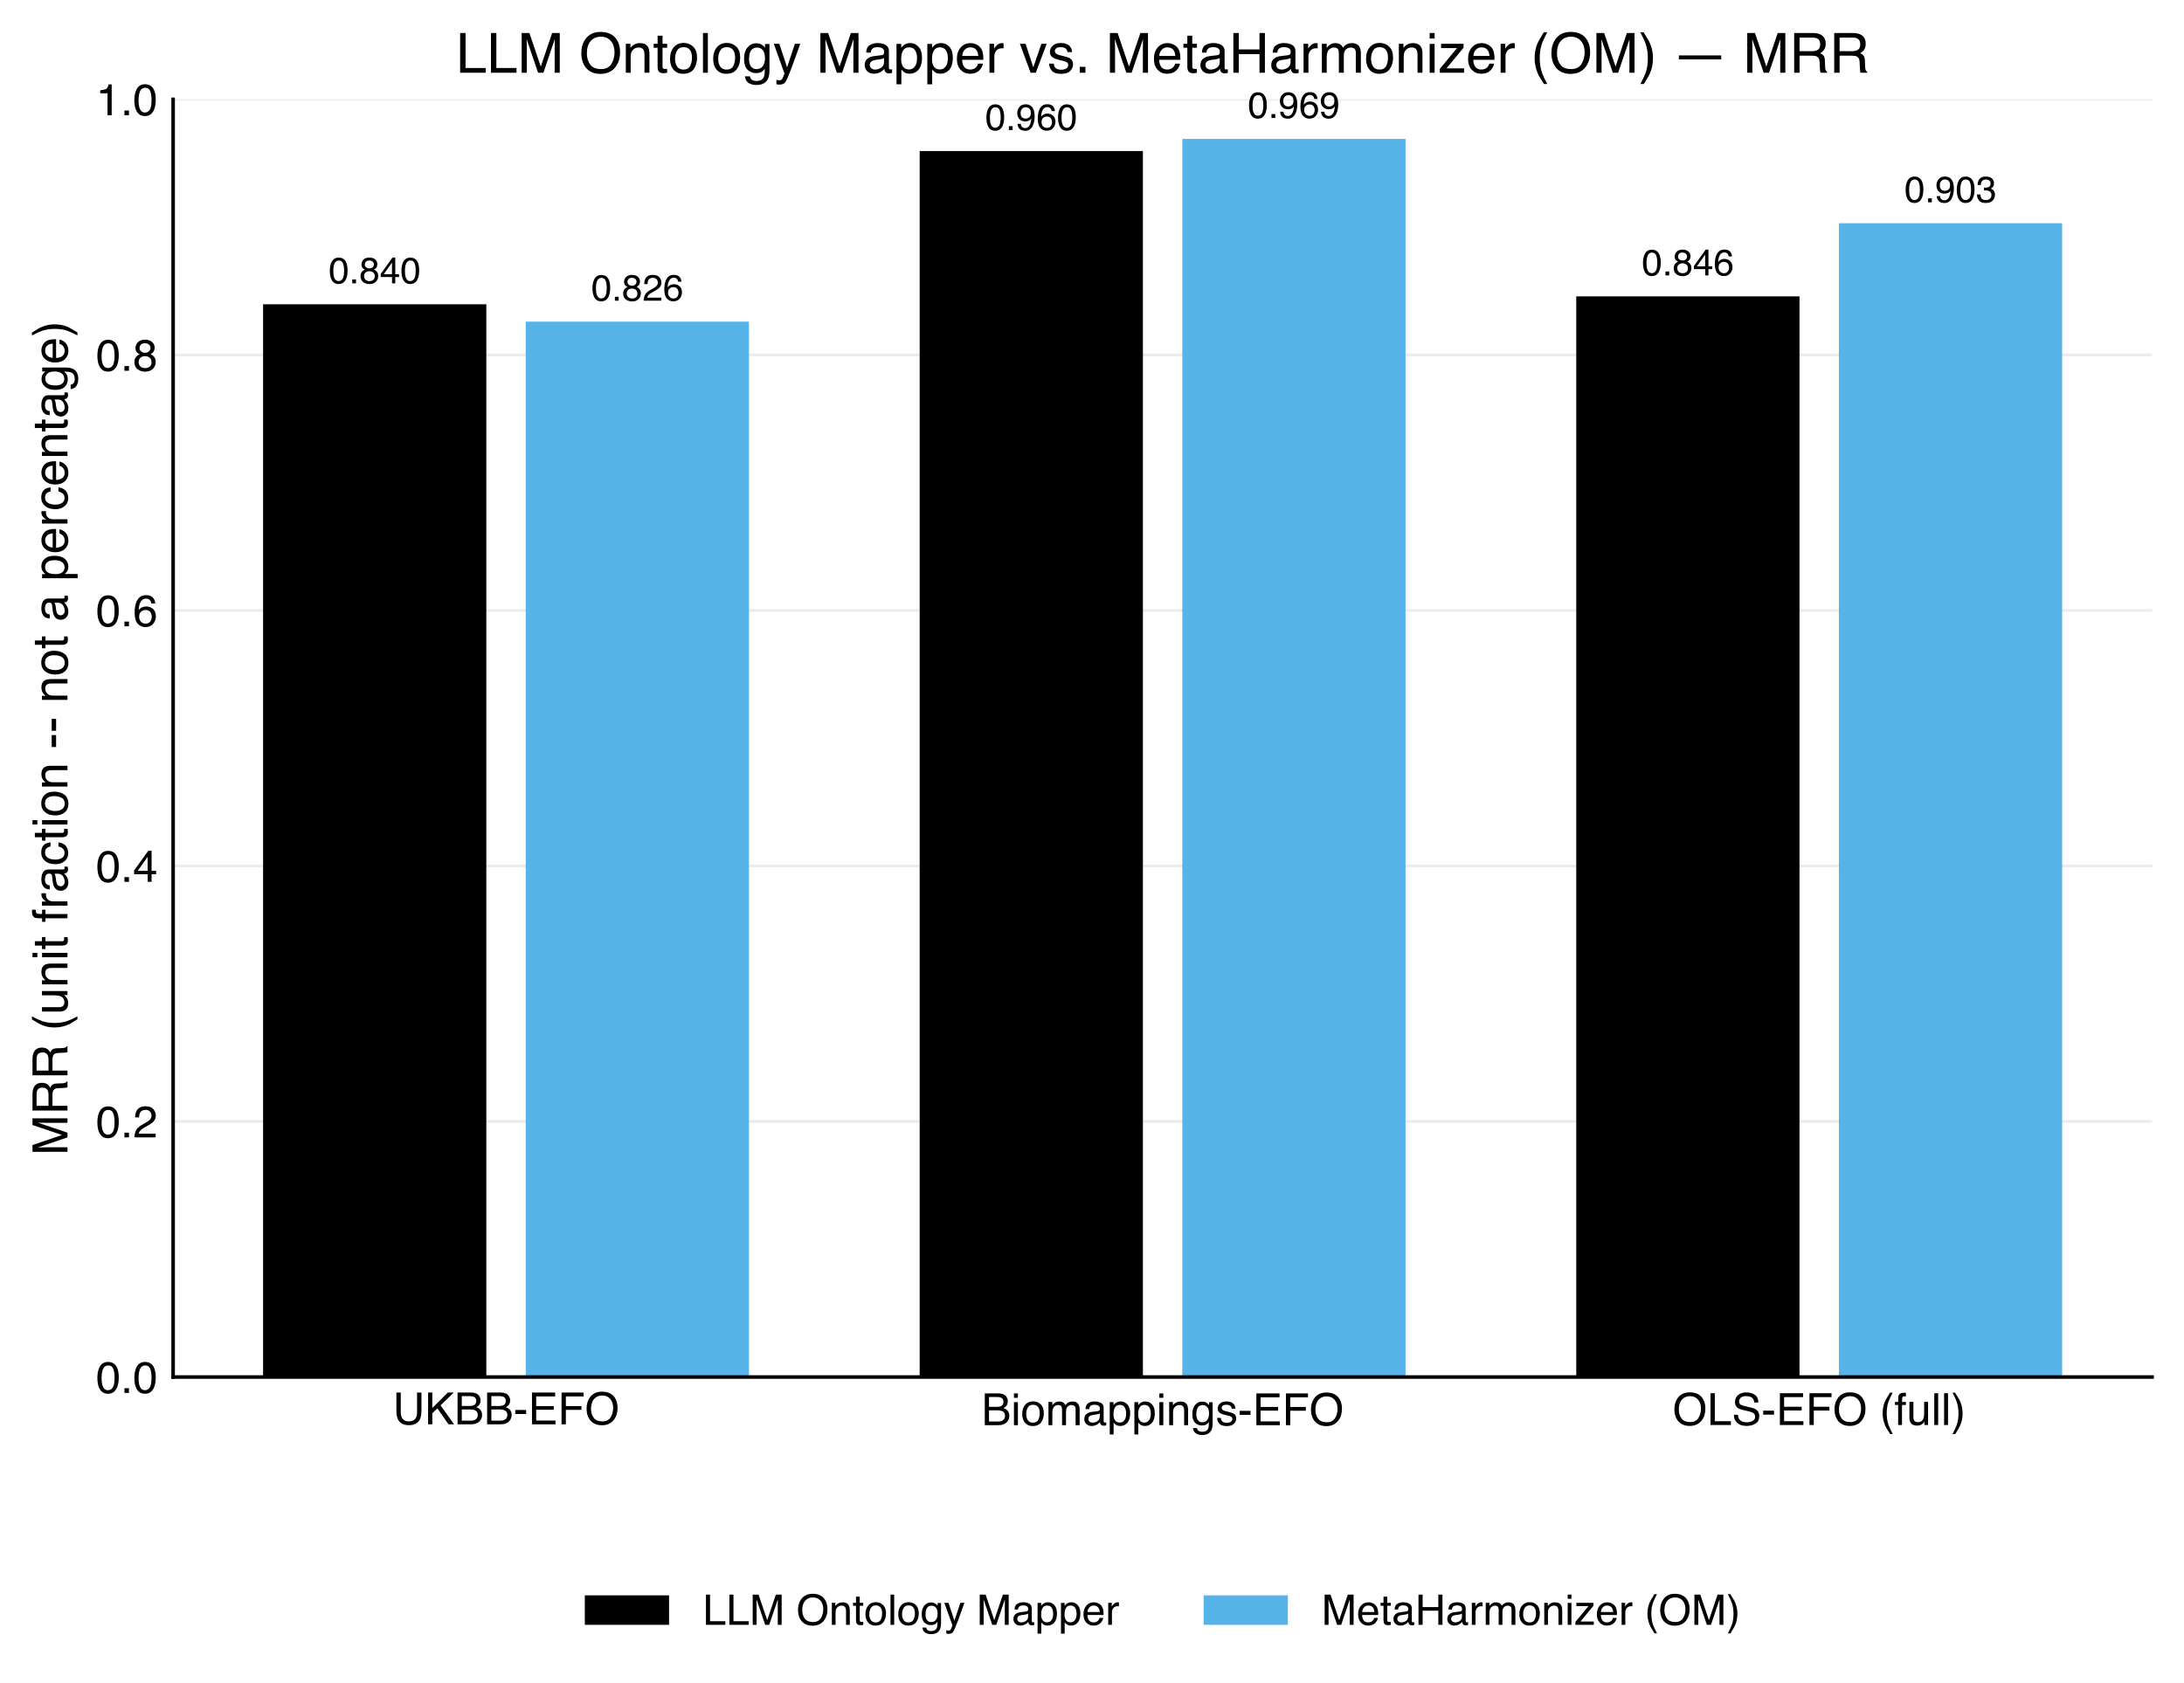
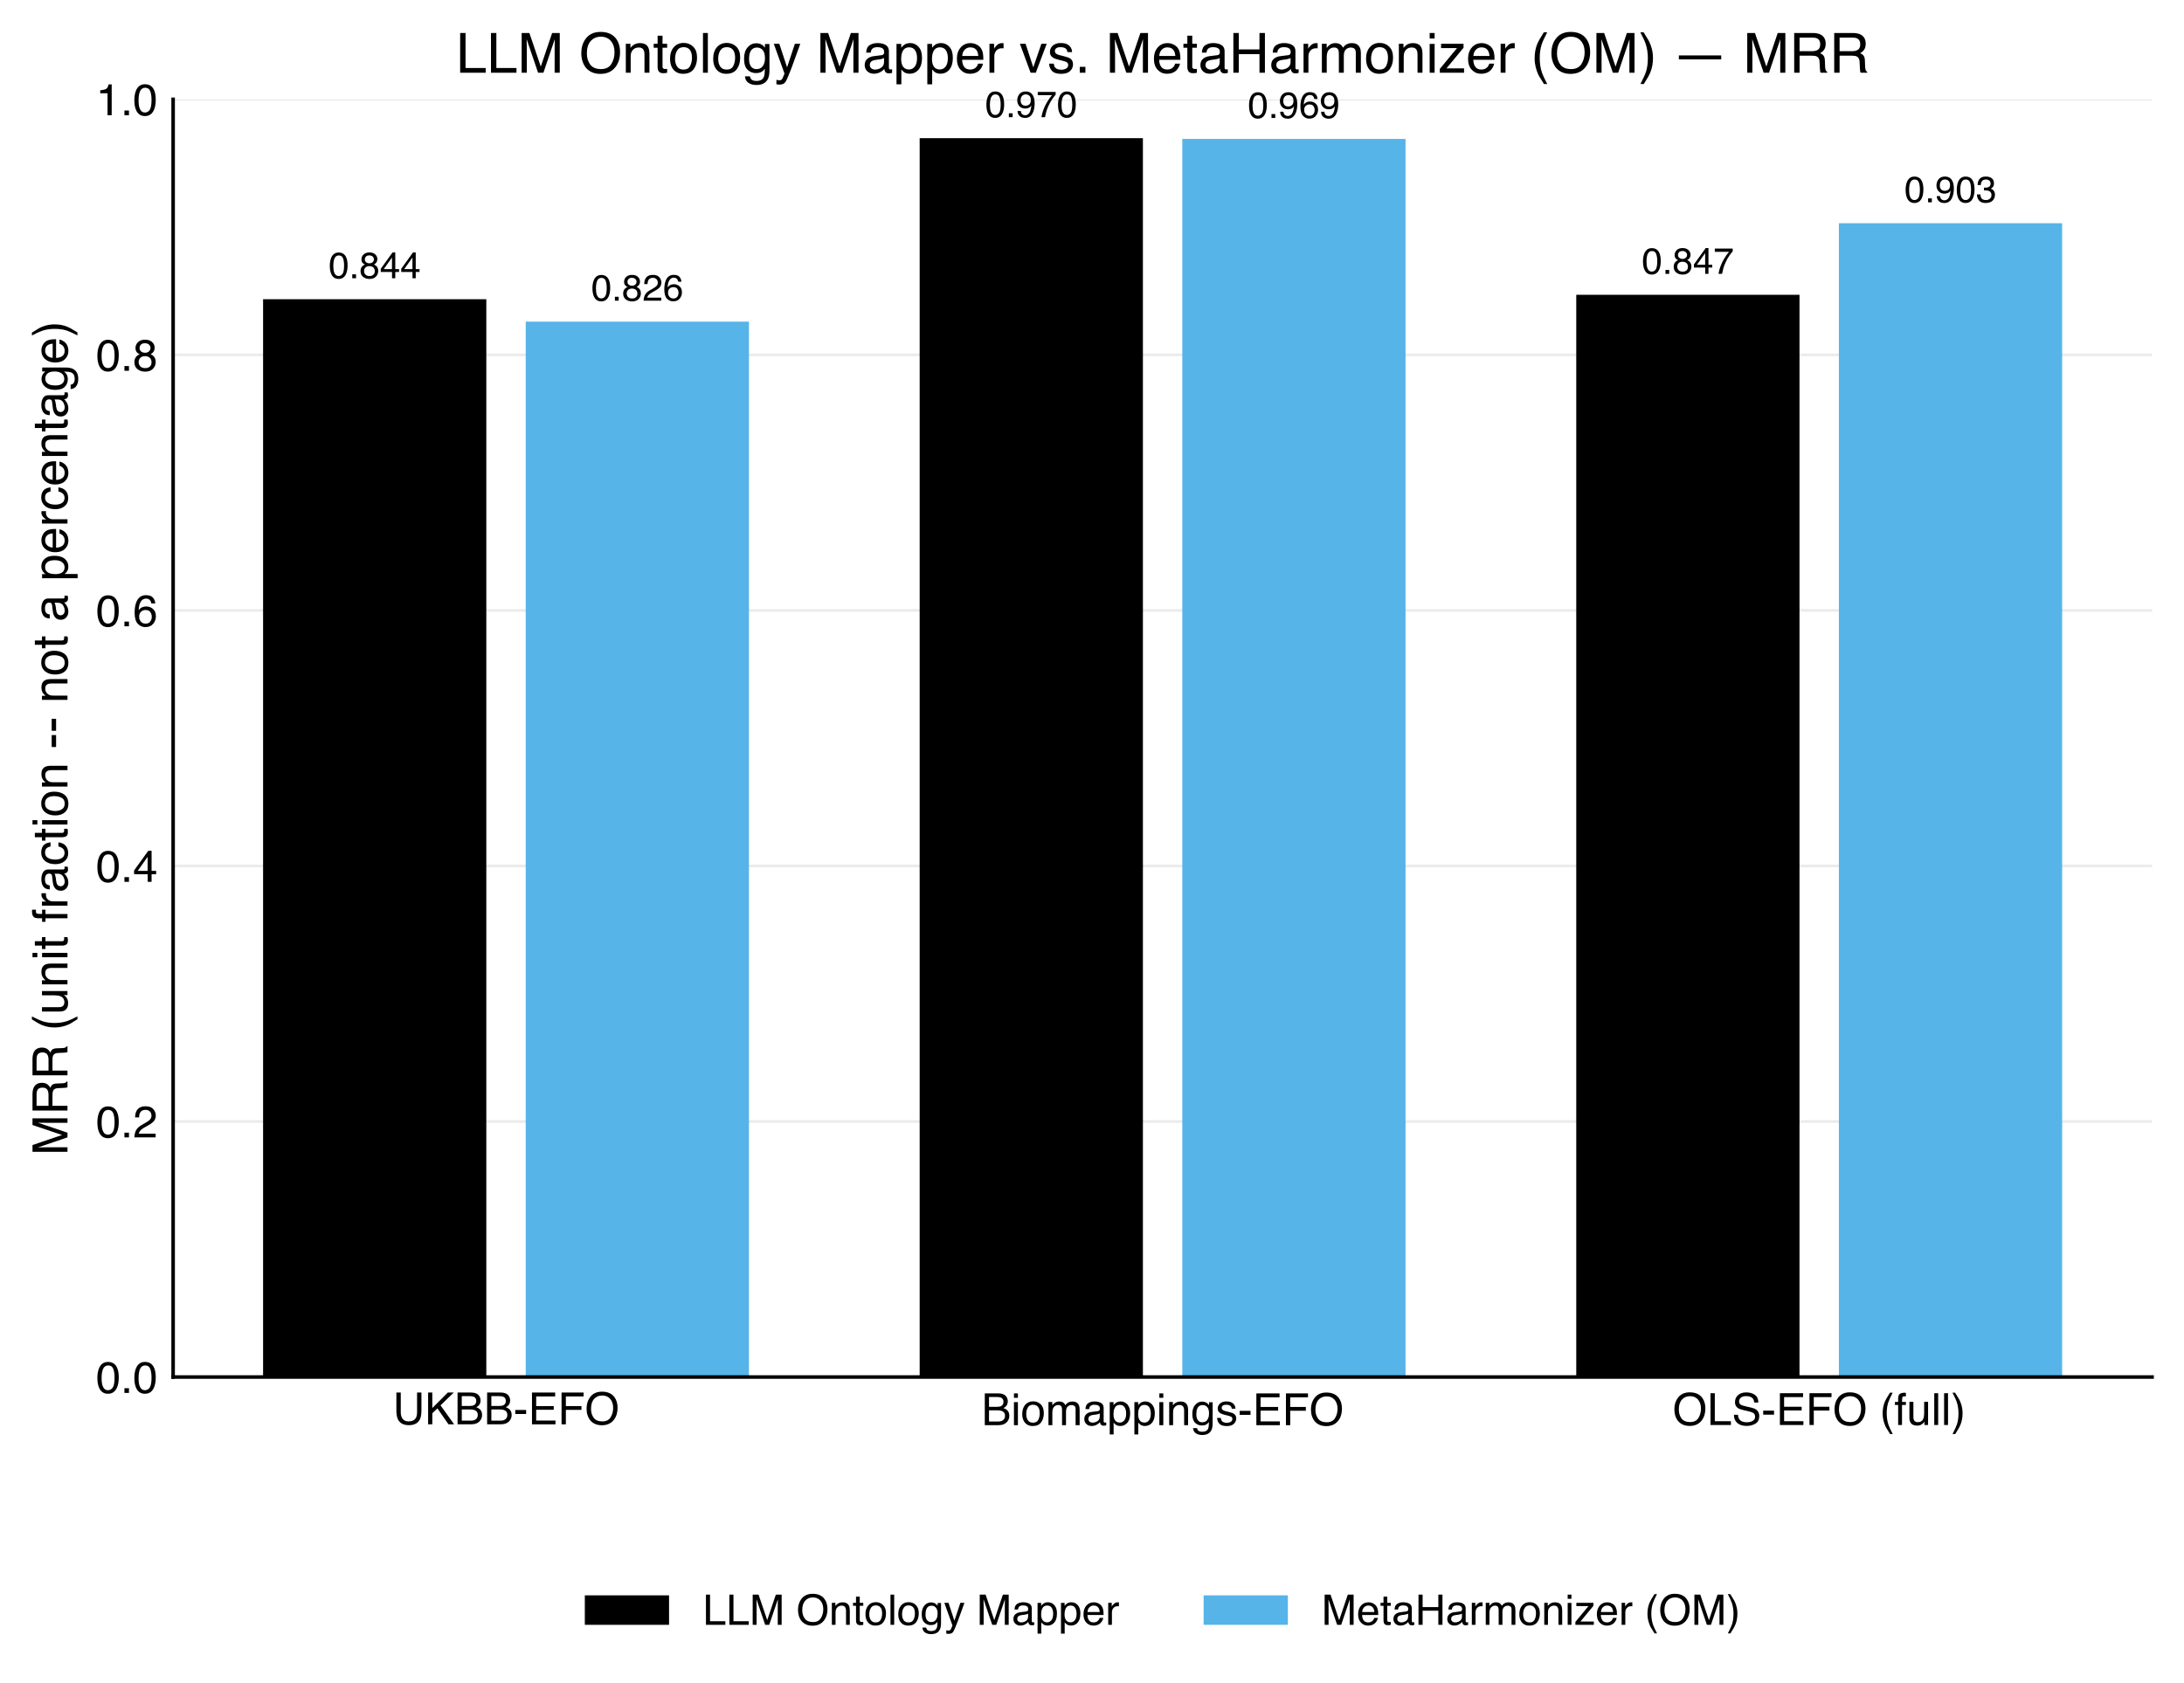
<svg xmlns="http://www.w3.org/2000/svg" xmlns:xlink="http://www.w3.org/1999/xlink" width="492.653pt" height="379.711pt" viewBox="0 0 492.653 379.711" version="1.1">
  <defs>
    <style type="text/css">*{stroke-linejoin: round; stroke-linecap: butt}</style>
  </defs>
  <g id="figure_1">
    <g id="patch_1">
      <path d="M 0 379.711  L 492.653 379.711  L 492.653 0  L 0 0  z " style="fill: #ffffff" />
    </g>
    <g id="axes_1">
      <g id="patch_2">
        <path d="M 39.053 310.699  L 485.453 310.699  L 485.453 22.411  L 39.053 22.411  z " style="fill: #ffffff" />
      </g>
      <g id="matplotlib.axis_1">
        <g id="xtick_1">
          <g id="line2d_1" />
          <g id="text_1">
            <g transform="translate(88.58524 321.3724) scale(0.1 -0.1)">
              <defs>
                <path id="Helvetica-55" d="M 1163 4591  L 1163 1753  Q 1163 1253 1350 922  Q 1628 422 2288 422  Q 3078 422 3363 963  Q 3516 1256 3516 1753  L 3516 4591  L 4147 4591  L 4147 2013  Q 4147 1166 3919 709  Q 3500 -122 2338 -122  Q 1175 -122 759 709  Q 531 1166 531 2013  L 531 4591  L 1163 4591  z M 2341 4591  L 2341 4591  z " transform="scale(0.015625)" />
                <path id="Helvetica-4b" d="M 488 4591  L 1094 4591  L 1094 2353  L 3331 4591  L 4191 4591  L 2281 2741  L 4244 0  L 3434 0  L 1828 2303  L 1094 1600  L 1094 0  L 488 0  L 488 4591  z " transform="scale(0.015625)" />
                <path id="Helvetica-42" d="M 2213 2650  Q 2606 2650 2825 2759  Q 3169 2931 3169 3378  Q 3169 3828 2803 3984  Q 2597 4072 2191 4072  L 1081 4072  L 1081 2650  L 2213 2650  z M 2422 531  Q 2994 531 3238 863  Q 3391 1072 3391 1369  Q 3391 1869 2944 2050  Q 2706 2147 2316 2147  L 1081 2147  L 1081 531  L 2422 531  z M 472 4591  L 2444 4591  Q 3250 4591 3591 4109  Q 3791 3825 3791 3453  Q 3791 3019 3544 2741  Q 3416 2594 3175 2472  Q 3528 2338 3703 2169  Q 4013 1869 4013 1341  Q 4013 897 3734 538  Q 3319 0 2413 0  L 472 0  L 472 4591  z " transform="scale(0.015625)" />
                <path id="Helvetica-2d" d="M 266 2072  L 1834 2072  L 1834 1494  L 266 1494  L 266 2072  z " transform="scale(0.015625)" />
                <path id="Helvetica-45" d="M 547 4591  L 3894 4591  L 3894 4028  L 1153 4028  L 1153 2634  L 3688 2634  L 3688 2103  L 1153 2103  L 1153 547  L 3941 547  L 3941 0  L 547 0  L 547 4591  z M 2244 4591  L 2244 4591  z " transform="scale(0.015625)" />
                <path id="Helvetica-46" d="M 547 4591  L 3731 4591  L 3731 4028  L 1169 4028  L 1169 2634  L 3422 2634  L 3422 2088  L 1169 2088  L 1169 0  L 547 0  L 547 4591  z " transform="scale(0.015625)" />
                <path id="Helvetica-4f" d="M 2469 4716  Q 3684 4716 4269 3934  Q 4725 3325 4725 2375  Q 4725 1347 4203 666  Q 3591 -134 2456 -134  Q 1397 -134 791 566  Q 250 1241 250 2272  Q 250 3203 713 3866  Q 1306 4716 2469 4716  z M 2531 422  Q 3353 422 3720 1011  Q 4088 1600 4088 2366  Q 4088 3175 3664 3669  Q 3241 4163 2506 4163  Q 1794 4163 1344 3673  Q 894 3184 894 2231  Q 894 1469 1280 945  Q 1666 422 2531 422  z M 2488 4716  L 2488 4716  z " transform="scale(0.015625)" />
              </defs>
              <use xlink:href="#Helvetica-55" />
              <use xlink:href="#Helvetica-4b" transform="translate(72.2168 0)" />
              <use xlink:href="#Helvetica-42" transform="translate(138.916 0)" />
              <use xlink:href="#Helvetica-42" transform="translate(205.6152 0)" />
              <use xlink:href="#Helvetica-2d" transform="translate(272.3145 0)" />
              <use xlink:href="#Helvetica-45" transform="translate(305.6152 0)" />
              <use xlink:href="#Helvetica-46" transform="translate(372.3145 0)" />
              <use xlink:href="#Helvetica-4f" transform="translate(433.3984 0)" />
            </g>
          </g>
        </g>
        <g id="xtick_2">
          <g id="line2d_2" />
          <g id="text_2">
            <g transform="translate(221.4058 321.5677) scale(0.1 -0.1)">
              <defs>
                <path id="Helvetica-69" d="M 413 3331  L 984 3331  L 984 0  L 413 0  L 413 3331  z M 413 4591  L 984 4591  L 984 3953  L 413 3953  L 413 4591  z " transform="scale(0.015625)" />
                <path id="Helvetica-6f" d="M 1741 363  Q 2300 363 2508 786  Q 2716 1209 2716 1728  Q 2716 2197 2566 2491  Q 2328 2953 1747 2953  Q 1231 2953 997 2559  Q 763 2166 763 1609  Q 763 1075 997 719  Q 1231 363 1741 363  z M 1763 3444  Q 2409 3444 2856 3012  Q 3303 2581 3303 1744  Q 3303 934 2909 406  Q 2516 -122 1688 -122  Q 997 -122 590 345  Q 184 813 184 1600  Q 184 2444 612 2944  Q 1041 3444 1763 3444  z M 1744 3428  L 1744 3428  z " transform="scale(0.015625)" />
                <path id="Helvetica-6d" d="M 413 3347  L 969 3347  L 969 2872  Q 1169 3119 1331 3231  Q 1609 3422 1963 3422  Q 2363 3422 2606 3225  Q 2744 3113 2856 2894  Q 3044 3163 3297 3292  Q 3550 3422 3866 3422  Q 4541 3422 4784 2934  Q 4916 2672 4916 2228  L 4916 0  L 4331 0  L 4331 2325  Q 4331 2659 4164 2784  Q 3997 2909 3756 2909  Q 3425 2909 3186 2687  Q 2947 2466 2947 1947  L 2947 0  L 2375 0  L 2375 2184  Q 2375 2525 2294 2681  Q 2166 2916 1816 2916  Q 1497 2916 1236 2669  Q 975 2422 975 1775  L 975 0  L 413 0  L 413 3347  z " transform="scale(0.015625)" />
                <path id="Helvetica-61" d="M 844 891  Q 844 647 1022 506  Q 1200 366 1444 366  Q 1741 366 2019 503  Q 2488 731 2488 1250  L 2488 1703  Q 2384 1638 2221 1594  Q 2059 1550 1903 1531  L 1563 1488  Q 1256 1447 1103 1359  Q 844 1213 844 891  z M 2206 2028  Q 2400 2053 2466 2191  Q 2503 2266 2503 2406  Q 2503 2694 2298 2823  Q 2094 2953 1713 2953  Q 1272 2953 1088 2716  Q 984 2584 953 2325  L 428 2325  Q 444 2944 830 3186  Q 1216 3428 1725 3428  Q 2316 3428 2684 3203  Q 3050 2978 3050 2503  L 3050 575  Q 3050 488 3086 434  Q 3122 381 3238 381  Q 3275 381 3322 386  Q 3369 391 3422 400  L 3422 -16  Q 3291 -53 3222 -62  Q 3153 -72 3034 -72  Q 2744 -72 2613 134  Q 2544 244 2516 444  Q 2344 219 2022 53  Q 1700 -113 1313 -113  Q 847 -113 551 170  Q 256 453 256 878  Q 256 1344 547 1600  Q 838 1856 1309 1916  L 2206 2028  z M 1741 3428  L 1741 3428  z " transform="scale(0.015625)" />
                <path id="Helvetica-70" d="M 1825 378  Q 2219 378 2480 708  Q 2741 1038 2741 1694  Q 2741 2094 2625 2381  Q 2406 2934 1825 2934  Q 1241 2934 1025 2350  Q 909 2038 909 1556  Q 909 1169 1025 897  Q 1244 378 1825 378  z M 369 3331  L 916 3331  L 916 2888  Q 1084 3116 1284 3241  Q 1569 3428 1953 3428  Q 2522 3428 2919 2992  Q 3316 2556 3316 1747  Q 3316 653 2744 184  Q 2381 -113 1900 -113  Q 1522 -113 1266 53  Q 1116 147 931 375  L 931 -1334  L 369 -1334  L 369 3331  z " transform="scale(0.015625)" />
                <path id="Helvetica-6e" d="M 413 3347  L 947 3347  L 947 2872  Q 1184 3166 1450 3294  Q 1716 3422 2041 3422  Q 2753 3422 3003 2925  Q 3141 2653 3141 2147  L 3141 0  L 2569 0  L 2569 2109  Q 2569 2416 2478 2603  Q 2328 2916 1934 2916  Q 1734 2916 1606 2875  Q 1375 2806 1200 2600  Q 1059 2434 1017 2257  Q 975 2081 975 1753  L 975 0  L 413 0  L 413 3347  z M 1734 3428  L 1734 3428  z " transform="scale(0.015625)" />
                <path id="Helvetica-67" d="M 1594 3406  Q 1988 3406 2281 3213  Q 2441 3103 2606 2894  L 2606 3316  L 3125 3316  L 3125 272  Q 3125 -366 2938 -734  Q 2588 -1416 1616 -1416  Q 1075 -1416 706 -1173  Q 338 -931 294 -416  L 866 -416  Q 906 -641 1028 -763  Q 1219 -950 1628 -950  Q 2275 -950 2475 -494  Q 2594 -225 2584 466  Q 2416 209 2178 84  Q 1941 -41 1550 -41  Q 1006 -41 598 345  Q 191 731 191 1622  Q 191 2463 602 2934  Q 1013 3406 1594 3406  z M 2606 1688  Q 2606 2309 2350 2609  Q 2094 2909 1697 2909  Q 1103 2909 884 2353  Q 769 2056 769 1575  Q 769 1009 998 714  Q 1228 419 1616 419  Q 2222 419 2469 966  Q 2606 1275 2606 1688  z M 1659 3428  L 1659 3428  z " transform="scale(0.015625)" />
                <path id="Helvetica-73" d="M 747 1050  Q 772 769 888 619  Q 1100 347 1625 347  Q 1938 347 2175 483  Q 2413 619 2413 903  Q 2413 1119 2222 1231  Q 2100 1300 1741 1391  L 1294 1503  Q 866 1609 663 1741  Q 300 1969 300 2372  Q 300 2847 642 3140  Q 984 3434 1563 3434  Q 2319 3434 2653 2991  Q 2863 2709 2856 2384  L 2325 2384  Q 2309 2575 2191 2731  Q 1997 2953 1519 2953  Q 1200 2953 1036 2831  Q 872 2709 872 2509  Q 872 2291 1088 2159  Q 1213 2081 1456 2022  L 1828 1931  Q 2434 1784 2641 1647  Q 2969 1431 2969 969  Q 2969 522 2630 197  Q 2291 -128 1597 -128  Q 850 -128 539 211  Q 228 550 206 1050  L 747 1050  z M 1578 3428  L 1578 3428  z " transform="scale(0.015625)" />
              </defs>
              <use xlink:href="#Helvetica-42" />
              <use xlink:href="#Helvetica-69" transform="translate(66.69922 0)" />
              <use xlink:href="#Helvetica-6f" transform="translate(88.91602 0)" />
              <use xlink:href="#Helvetica-6d" transform="translate(144.5312 0)" />
              <use xlink:href="#Helvetica-61" transform="translate(227.832 0)" />
              <use xlink:href="#Helvetica-70" transform="translate(283.4473 0)" />
              <use xlink:href="#Helvetica-70" transform="translate(339.0625 0)" />
              <use xlink:href="#Helvetica-69" transform="translate(394.6777 0)" />
              <use xlink:href="#Helvetica-6e" transform="translate(416.8945 0)" />
              <use xlink:href="#Helvetica-67" transform="translate(472.5098 0)" />
              <use xlink:href="#Helvetica-73" transform="translate(528.125 0)" />
              <use xlink:href="#Helvetica-2d" transform="translate(578.125 0)" />
              <use xlink:href="#Helvetica-45" transform="translate(611.4258 0)" />
              <use xlink:href="#Helvetica-46" transform="translate(678.125 0)" />
              <use xlink:href="#Helvetica-4f" transform="translate(739.209 0)" />
            </g>
          </g>
        </g>
        <g id="xtick_3">
          <g id="line2d_3" />
          <g id="text_3">
            <g transform="translate(377.3044 321.5239) scale(0.1 -0.1)">
              <defs>
                <path id="Helvetica-4c" d="M 488 4591  L 1109 4591  L 1109 547  L 3434 547  L 3434 0  L 488 0  L 488 4591  z " transform="scale(0.015625)" />
                <path id="Helvetica-53" d="M 894 1481  Q 916 1091 1078 847  Q 1388 391 2169 391  Q 2519 391 2806 491  Q 3363 684 3363 1184  Q 3363 1559 3128 1719  Q 2891 1875 2384 1991  L 1763 2131  Q 1153 2269 900 2434  Q 463 2722 463 3294  Q 463 3913 891 4309  Q 1319 4706 2103 4706  Q 2825 4706 3329 4357  Q 3834 4009 3834 3244  L 3250 3244  Q 3203 3613 3050 3809  Q 2766 4169 2084 4169  Q 1534 4169 1293 3937  Q 1053 3706 1053 3400  Q 1053 3063 1334 2906  Q 1519 2806 2169 2656  L 2813 2509  Q 3278 2403 3531 2219  Q 3969 1897 3969 1284  Q 3969 522 3414 194  Q 2859 -134 2125 -134  Q 1269 -134 784 303  Q 300 738 309 1481  L 894 1481  z M 2150 4716  L 2150 4716  z " transform="scale(0.015625)" />
                <path id="Helvetica-20" transform="scale(0.015625)" />
                <path id="Helvetica-28" d="M 1894 4666  Q 1403 3713 1256 3263  Q 1034 2578 1034 1681  Q 1034 775 1288 25  Q 1444 -438 1903 -1306  L 1525 -1306  Q 1069 -594 959 -397  Q 850 -200 722 138  Q 547 600 478 1125  Q 444 1397 444 1644  Q 444 2569 734 3291  Q 919 3750 1503 4666  L 1894 4666  z " transform="scale(0.015625)" />
                <path id="Helvetica-66" d="M 553 3856  Q 566 4206 675 4369  Q 872 4656 1434 4656  Q 1488 4656 1544 4653  Q 1600 4650 1672 4644  L 1672 4131  Q 1584 4138 1545 4139  Q 1506 4141 1472 4141  Q 1216 4141 1166 4008  Q 1116 3875 1116 3331  L 1672 3331  L 1672 2888  L 1109 2888  L 1109 0  L 553 0  L 553 2888  L 88 2888  L 88 3331  L 553 3331  L 553 3856  z " transform="scale(0.015625)" />
                <path id="Helvetica-75" d="M 975 3347  L 975 1125  Q 975 869 1056 706  Q 1206 406 1616 406  Q 2203 406 2416 931  Q 2531 1213 2531 1703  L 2531 3347  L 3094 3347  L 3094 0  L 2563 0  L 2569 494  Q 2459 303 2297 172  Q 1975 -91 1516 -91  Q 800 -91 541 388  Q 400 644 400 1072  L 400 3347  L 975 3347  z M 1747 3428  L 1747 3428  z " transform="scale(0.015625)" />
                <path id="Helvetica-6c" d="M 428 4591  L 991 4591  L 991 0  L 428 0  L 428 4591  z " transform="scale(0.015625)" />
                <path id="Helvetica-29" d="M 222 -1306  Q 719 -338 863 106  Q 1081 778 1081 1681  Q 1081 2584 828 3334  Q 672 3797 213 4666  L 591 4666  Q 1072 3897 1173 3717  Q 1275 3538 1394 3222  Q 1544 2831 1608 2450  Q 1672 2069 1672 1716  Q 1672 791 1378 66  Q 1194 -400 613 -1306  L 222 -1306  z " transform="scale(0.015625)" />
              </defs>
              <use xlink:href="#Helvetica-4f" />
              <use xlink:href="#Helvetica-4c" transform="translate(77.7832 0)" />
              <use xlink:href="#Helvetica-53" transform="translate(133.3984 0)" />
              <use xlink:href="#Helvetica-2d" transform="translate(200.0977 0)" />
              <use xlink:href="#Helvetica-45" transform="translate(233.3984 0)" />
              <use xlink:href="#Helvetica-46" transform="translate(300.0977 0)" />
              <use xlink:href="#Helvetica-4f" transform="translate(361.1816 0)" />
              <use xlink:href="#Helvetica-20" transform="translate(438.9648 0)" />
              <use xlink:href="#Helvetica-28" transform="translate(466.748 0)" />
              <use xlink:href="#Helvetica-66" transform="translate(500.0488 0)" />
              <use xlink:href="#Helvetica-75" transform="translate(527.832 0)" />
              <use xlink:href="#Helvetica-6c" transform="translate(583.4473 0)" />
              <use xlink:href="#Helvetica-6c" transform="translate(605.6641 0)" />
              <use xlink:href="#Helvetica-29" transform="translate(627.8809 0)" />
            </g>
          </g>
        </g>
      </g>
      <g id="matplotlib.axis_2">
        <g id="ytick_1">
          <g id="line2d_4">
-             <path d="M 39.053 310.699  L 485.453 310.699  " clip-path="url(#pe21294c276)" style="fill: none; stroke: #b0b0b0; stroke-opacity: 0.25; stroke-width: 0.6; stroke-linecap: square" />
+             <path d="M 39.053 310.699  L 485.453 310.699  " clip-path="url(#pd95b1fe764)" style="fill: none; stroke: #b0b0b0; stroke-opacity: 0.25; stroke-width: 0.6; stroke-linecap: square" />
          </g>
          <g id="line2d_5" />
          <g id="text_4">
            <g transform="translate(21.65344 314.2857) scale(0.1 -0.1)">
              <defs>
                <path id="Helvetica-30" d="M 1731 4475  Q 2600 4475 2988 3759  Q 3288 3206 3288 2244  Q 3288 1331 3016 734  Q 2622 -122 1728 -122  Q 922 -122 528 578  Q 200 1163 200 2147  Q 200 2909 397 3456  Q 766 4475 1731 4475  z M 1725 391  Q 2163 391 2422 778  Q 2681 1166 2681 2222  Q 2681 2984 2493 3476  Q 2306 3969 1766 3969  Q 1269 3969 1039 3501  Q 809 3034 809 2125  Q 809 1441 956 1025  Q 1181 391 1725 391  z " transform="scale(0.015625)" />
                <path id="Helvetica-2e" d="M 547 681  L 1200 681  L 1200 0  L 547 0  L 547 681  z " transform="scale(0.015625)" />
              </defs>
              <use xlink:href="#Helvetica-30" />
              <use xlink:href="#Helvetica-2e" transform="translate(55.61523 0)" />
              <use xlink:href="#Helvetica-30" transform="translate(83.39844 0)" />
            </g>
          </g>
        </g>
        <g id="ytick_2">
          <g id="line2d_6">
-             <path d="M 39.053 253.041  L 485.453 253.041  " clip-path="url(#pe21294c276)" style="fill: none; stroke: #b0b0b0; stroke-opacity: 0.25; stroke-width: 0.6; stroke-linecap: square" />
+             <path d="M 39.053 253.041  L 485.453 253.041  " clip-path="url(#pd95b1fe764)" style="fill: none; stroke: #b0b0b0; stroke-opacity: 0.25; stroke-width: 0.6; stroke-linecap: square" />
          </g>
          <g id="line2d_7" />
          <g id="text_5">
            <g transform="translate(21.65344 256.6281) scale(0.1 -0.1)">
              <defs>
                <path id="Helvetica-32" d="M 200 0  Q 231 578 439 1006  Q 647 1434 1250 1784  L 1850 2131  Q 2253 2366 2416 2531  Q 2672 2791 2672 3125  Q 2672 3516 2437 3745  Q 2203 3975 1813 3975  Q 1234 3975 1013 3538  Q 894 3303 881 2888  L 309 2888  Q 319 3472 525 3841  Q 891 4491 1816 4491  Q 2584 4491 2939 4075  Q 3294 3659 3294 3150  Q 3294 2613 2916 2231  Q 2697 2009 2131 1694  L 1703 1456  Q 1397 1288 1222 1134  Q 909 863 828 531  L 3272 531  L 3272 0  L 200 0  z " transform="scale(0.015625)" />
              </defs>
              <use xlink:href="#Helvetica-30" />
              <use xlink:href="#Helvetica-2e" transform="translate(55.61523 0)" />
              <use xlink:href="#Helvetica-32" transform="translate(83.39844 0)" />
            </g>
          </g>
        </g>
        <g id="ytick_3">
          <g id="line2d_8">
-             <path d="M 39.053 195.384  L 485.453 195.384  " clip-path="url(#pe21294c276)" style="fill: none; stroke: #b0b0b0; stroke-opacity: 0.25; stroke-width: 0.6; stroke-linecap: square" />
+             <path d="M 39.053 195.384  L 485.453 195.384  " clip-path="url(#pd95b1fe764)" style="fill: none; stroke: #b0b0b0; stroke-opacity: 0.25; stroke-width: 0.6; stroke-linecap: square" />
          </g>
          <g id="line2d_9" />
          <g id="text_6">
            <g transform="translate(21.65344 198.9705) scale(0.1 -0.1)">
              <defs>
                <path id="Helvetica-34" d="M 2116 1584  L 2116 3613  L 681 1584  L 2116 1584  z M 2125 0  L 2125 1094  L 163 1094  L 163 1644  L 2213 4488  L 2688 4488  L 2688 1584  L 3347 1584  L 3347 1094  L 2688 1094  L 2688 0  L 2125 0  z " transform="scale(0.015625)" />
              </defs>
              <use xlink:href="#Helvetica-30" />
              <use xlink:href="#Helvetica-2e" transform="translate(55.61523 0)" />
              <use xlink:href="#Helvetica-34" transform="translate(83.39844 0)" />
            </g>
          </g>
        </g>
        <g id="ytick_4">
          <g id="line2d_10">
-             <path d="M 39.053 137.726  L 485.453 137.726  " clip-path="url(#pe21294c276)" style="fill: none; stroke: #b0b0b0; stroke-opacity: 0.25; stroke-width: 0.6; stroke-linecap: square" />
+             <path d="M 39.053 137.726  L 485.453 137.726  " clip-path="url(#pd95b1fe764)" style="fill: none; stroke: #b0b0b0; stroke-opacity: 0.25; stroke-width: 0.6; stroke-linecap: square" />
          </g>
          <g id="line2d_11" />
          <g id="text_7">
            <g transform="translate(21.65344 141.3129) scale(0.1 -0.1)">
              <defs>
                <path id="Helvetica-36" d="M 1872 4494  Q 2622 4494 2917 4105  Q 3213 3716 3213 3303  L 2656 3303  Q 2606 3569 2497 3719  Q 2294 4000 1881 4000  Q 1409 4000 1131 3564  Q 853 3128 822 2316  Q 1016 2600 1309 2741  Q 1578 2866 1909 2866  Q 2472 2866 2890 2506  Q 3309 2147 3309 1434  Q 3309 825 2912 354  Q 2516 -116 1781 -116  Q 1153 -116 697 361  Q 241 838 241 1966  Q 241 2800 444 3381  Q 834 4494 1872 4494  z M 1831 384  Q 2275 384 2495 682  Q 2716 981 2716 1388  Q 2716 1731 2519 2042  Q 2322 2353 1803 2353  Q 1441 2353 1167 2112  Q 894 1872 894 1388  Q 894 963 1142 673  Q 1391 384 1831 384  z " transform="scale(0.015625)" />
              </defs>
              <use xlink:href="#Helvetica-30" />
              <use xlink:href="#Helvetica-2e" transform="translate(55.61523 0)" />
              <use xlink:href="#Helvetica-36" transform="translate(83.39844 0)" />
            </g>
          </g>
        </g>
        <g id="ytick_5">
          <g id="line2d_12">
-             <path d="M 39.053 80.069  L 485.453 80.069  " clip-path="url(#pe21294c276)" style="fill: none; stroke: #b0b0b0; stroke-opacity: 0.25; stroke-width: 0.6; stroke-linecap: square" />
+             <path d="M 39.053 80.069  L 485.453 80.069  " clip-path="url(#pd95b1fe764)" style="fill: none; stroke: #b0b0b0; stroke-opacity: 0.25; stroke-width: 0.6; stroke-linecap: square" />
          </g>
          <g id="line2d_13" />
          <g id="text_8">
            <g transform="translate(21.65344 83.65526) scale(0.1 -0.1)">
              <defs>
                <path id="Helvetica-38" d="M 1741 2600  Q 2113 2600 2322 2808  Q 2531 3016 2531 3303  Q 2531 3553 2331 3762  Q 2131 3972 1722 3972  Q 1316 3972 1134 3762  Q 953 3553 953 3272  Q 953 2956 1187 2778  Q 1422 2600 1741 2600  z M 1775 384  Q 2166 384 2423 595  Q 2681 806 2681 1225  Q 2681 1659 2415 1884  Q 2150 2109 1734 2109  Q 1331 2109 1076 1879  Q 822 1650 822 1244  Q 822 894 1055 639  Q 1288 384 1775 384  z M 975 2384  Q 741 2484 609 2619  Q 363 2869 363 3269  Q 363 3769 725 4128  Q 1088 4488 1753 4488  Q 2397 4488 2762 4148  Q 3128 3809 3128 3356  Q 3128 2938 2916 2678  Q 2797 2531 2547 2391  Q 2825 2263 2984 2097  Q 3281 1784 3281 1284  Q 3281 694 2884 283  Q 2488 -128 1763 -128  Q 1109 -128 657 226  Q 206 581 206 1256  Q 206 1653 400 1942  Q 594 2231 975 2384  z " transform="scale(0.015625)" />
              </defs>
              <use xlink:href="#Helvetica-30" />
              <use xlink:href="#Helvetica-2e" transform="translate(55.61523 0)" />
              <use xlink:href="#Helvetica-38" transform="translate(83.39844 0)" />
            </g>
          </g>
        </g>
        <g id="ytick_6">
          <g id="line2d_14">
-             <path d="M 39.053 22.411  L 485.453 22.411  " clip-path="url(#pe21294c276)" style="fill: none; stroke: #b0b0b0; stroke-opacity: 0.25; stroke-width: 0.6; stroke-linecap: square" />
+             <path d="M 39.053 22.411  L 485.453 22.411  " clip-path="url(#pd95b1fe764)" style="fill: none; stroke: #b0b0b0; stroke-opacity: 0.25; stroke-width: 0.6; stroke-linecap: square" />
          </g>
          <g id="line2d_15" />
          <g id="text_9">
            <g transform="translate(21.65344 25.99766) scale(0.1 -0.1)">
              <defs>
                <path id="Helvetica-31" d="M 613 3169  L 613 3600  Q 1222 3659 1462 3798  Q 1703 3938 1822 4456  L 2266 4456  L 2266 0  L 1666 0  L 1666 3169  L 613 3169  z " transform="scale(0.015625)" />
              </defs>
              <use xlink:href="#Helvetica-31" />
              <use xlink:href="#Helvetica-2e" transform="translate(55.61523 0)" />
              <use xlink:href="#Helvetica-30" transform="translate(83.39844 0)" />
            </g>
          </g>
        </g>
        <g id="text_10">
          <g transform="translate(15.21969 260.6977) rotate(-90) scale(0.11 -0.11)">
            <defs>
              <path id="Helvetica-4d" d="M 472 4591  L 1363 4591  L 2681 709  L 3991 4591  L 4872 4591  L 4872 0  L 4281 0  L 4281 2709  Q 4281 2850 4287 3175  Q 4294 3500 4294 3872  L 2984 0  L 2369 0  L 1050 3872  L 1050 3731  Q 1050 3563 1058 3217  Q 1066 2872 1066 2709  L 1066 0  L 472 0  L 472 4591  z " transform="scale(0.015625)" />
              <path id="Helvetica-52" d="M 2622 2488  Q 3059 2488 3314 2663  Q 3569 2838 3569 3294  Q 3569 3784 3213 3963  Q 3022 4056 2703 4056  L 1184 4056  L 1184 2488  L 2622 2488  z M 563 4591  L 2688 4591  Q 3213 4591 3553 4438  Q 4200 4144 4200 3353  Q 4200 2941 4029 2678  Q 3859 2416 3553 2256  Q 3822 2147 3958 1969  Q 4094 1791 4109 1391  L 4131 775  Q 4141 513 4175 384  Q 4231 166 4375 103  L 4375 0  L 3613 0  Q 3581 59 3562 153  Q 3544 247 3531 516  L 3494 1281  Q 3472 1731 3159 1884  Q 2981 1969 2600 1969  L 1184 1969  L 1184 0  L 563 0  L 563 4591  z " transform="scale(0.015625)" />
              <path id="Helvetica-74" d="M 525 4281  L 1094 4281  L 1094 3347  L 1628 3347  L 1628 2888  L 1094 2888  L 1094 703  Q 1094 528 1213 469  Q 1278 434 1431 434  Q 1472 434 1519 436  Q 1566 438 1628 444  L 1628 0  Q 1531 -28 1426 -40  Q 1322 -53 1200 -53  Q 806 -53 665 148  Q 525 350 525 672  L 525 2888  L 72 2888  L 72 3347  L 525 3347  L 525 4281  z " transform="scale(0.015625)" />
              <path id="Helvetica-72" d="M 428 3347  L 963 3347  L 963 2769  Q 1028 2938 1284 3180  Q 1541 3422 1875 3422  Q 1891 3422 1928 3419  Q 1966 3416 2056 3406  L 2056 2813  Q 2006 2822 1964 2825  Q 1922 2828 1872 2828  Q 1447 2828 1219 2554  Q 991 2281 991 1925  L 991 0  L 428 0  L 428 3347  z " transform="scale(0.015625)" />
              <path id="Helvetica-63" d="M 1703 3444  Q 2269 3444 2623 3169  Q 2978 2894 3050 2222  L 2503 2222  Q 2453 2531 2275 2736  Q 2097 2941 1703 2941  Q 1166 2941 934 2416  Q 784 2075 784 1575  Q 784 1072 996 728  Q 1209 384 1666 384  Q 2016 384 2220 598  Q 2425 813 2503 1184  L 3050 1184  Q 2956 519 2581 211  Q 2206 -97 1622 -97  Q 966 -97 575 383  Q 184 863 184 1581  Q 184 2463 612 2953  Q 1041 3444 1703 3444  z M 1616 3428  L 1616 3428  z " transform="scale(0.015625)" />
              <path id="Helvetica-65" d="M 1806 3422  Q 2163 3422 2497 3255  Q 2831 3088 3006 2822  Q 3175 2569 3231 2231  Q 3281 2000 3281 1494  L 828 1494  Q 844 984 1069 676  Q 1294 369 1766 369  Q 2206 369 2469 659  Q 2619 828 2681 1050  L 3234 1050  Q 3213 866 3089 639  Q 2966 413 2813 269  Q 2556 19 2178 -69  Q 1975 -119 1719 -119  Q 1094 -119 659 336  Q 225 791 225 1609  Q 225 2416 662 2919  Q 1100 3422 1806 3422  z M 2703 1941  Q 2669 2306 2544 2525  Q 2313 2931 1772 2931  Q 1384 2931 1121 2651  Q 859 2372 844 1941  L 2703 1941  z M 1753 3428  L 1753 3428  z " transform="scale(0.015625)" />
            </defs>
            <use xlink:href="#Helvetica-4d" />
            <use xlink:href="#Helvetica-52" transform="translate(83.30078 0)" />
            <use xlink:href="#Helvetica-52" transform="translate(155.5176 0)" />
            <use xlink:href="#Helvetica-20" transform="translate(227.7344 0)" />
            <use xlink:href="#Helvetica-28" transform="translate(255.5176 0)" />
            <use xlink:href="#Helvetica-75" transform="translate(288.8184 0)" />
            <use xlink:href="#Helvetica-6e" transform="translate(344.4336 0)" />
            <use xlink:href="#Helvetica-69" transform="translate(400.0488 0)" />
            <use xlink:href="#Helvetica-74" transform="translate(422.2656 0)" />
            <use xlink:href="#Helvetica-20" transform="translate(450.0488 0)" />
            <use xlink:href="#Helvetica-66" transform="translate(477.832 0)" />
            <use xlink:href="#Helvetica-72" transform="translate(505.6152 0)" />
            <use xlink:href="#Helvetica-61" transform="translate(538.916 0)" />
            <use xlink:href="#Helvetica-63" transform="translate(594.5312 0)" />
            <use xlink:href="#Helvetica-74" transform="translate(644.5312 0)" />
            <use xlink:href="#Helvetica-69" transform="translate(672.3145 0)" />
            <use xlink:href="#Helvetica-6f" transform="translate(694.5312 0)" />
            <use xlink:href="#Helvetica-6e" transform="translate(750.1465 0)" />
            <use xlink:href="#Helvetica-20" transform="translate(805.7617 0)" />
            <use xlink:href="#Helvetica-2d" transform="translate(833.5449 0)" />
            <use xlink:href="#Helvetica-2d" transform="translate(866.8457 0)" />
            <use xlink:href="#Helvetica-20" transform="translate(900.1465 0)" />
            <use xlink:href="#Helvetica-6e" transform="translate(927.9297 0)" />
            <use xlink:href="#Helvetica-6f" transform="translate(983.5449 0)" />
            <use xlink:href="#Helvetica-74" transform="translate(1039.16 0)" />
            <use xlink:href="#Helvetica-20" transform="translate(1066.943 0)" />
            <use xlink:href="#Helvetica-61" transform="translate(1094.727 0)" />
            <use xlink:href="#Helvetica-20" transform="translate(1150.342 0)" />
            <use xlink:href="#Helvetica-70" transform="translate(1178.125 0)" />
            <use xlink:href="#Helvetica-65" transform="translate(1233.74 0)" />
            <use xlink:href="#Helvetica-72" transform="translate(1289.355 0)" />
            <use xlink:href="#Helvetica-63" transform="translate(1322.656 0)" />
            <use xlink:href="#Helvetica-65" transform="translate(1372.656 0)" />
            <use xlink:href="#Helvetica-6e" transform="translate(1428.271 0)" />
            <use xlink:href="#Helvetica-74" transform="translate(1483.887 0)" />
            <use xlink:href="#Helvetica-61" transform="translate(1511.67 0)" />
            <use xlink:href="#Helvetica-67" transform="translate(1567.285 0)" />
            <use xlink:href="#Helvetica-65" transform="translate(1622.9 0)" />
            <use xlink:href="#Helvetica-29" transform="translate(1678.516 0)" />
          </g>
        </g>
      </g>
      <g id="patch_3">
-         <path d="M 59.344 310.699  L 109.701 310.699  L 109.701 68.657  L 59.344 68.657  z " clip-path="url(#pe21294c276)" />
+         <path d="M 59.344 310.699  L 109.701 310.699  L 109.701 67.51  L 59.344 67.51  z " clip-path="url(#pd95b1fe764)" />
      </g>
      <g id="patch_4">
-         <path d="M 207.453 310.699  L 257.81 310.699  L 257.81 34.075  L 207.453 34.075  z " clip-path="url(#pe21294c276)" />
+         <path d="M 207.453 310.699  L 257.81 310.699  L 257.81 31.174  L 207.453 31.174  z " clip-path="url(#pd95b1fe764)" />
      </g>
      <g id="patch_5">
-         <path d="M 355.562 310.699  L 405.919 310.699  L 405.919 66.87  L 355.562 66.87  z " clip-path="url(#pe21294c276)" />
+         <path d="M 355.562 310.699  L 405.919 310.699  L 405.919 66.521  L 355.562 66.521  z " clip-path="url(#pd95b1fe764)" />
      </g>
      <g id="patch_6">
-         <path d="M 118.588 310.699  L 168.945 310.699  L 168.945 72.573  L 118.588 72.573  z " clip-path="url(#pe21294c276)" style="fill: #56b4e9" />
+         <path d="M 118.588 310.699  L 168.945 310.699  L 168.945 72.573  L 118.588 72.573  z " clip-path="url(#pd95b1fe764)" style="fill: #56b4e9" />
      </g>
      <g id="patch_7">
-         <path d="M 266.697 310.699  L 317.054 310.699  L 317.054 31.348  L 266.697 31.348  z " clip-path="url(#pe21294c276)" style="fill: #56b4e9" />
+         <path d="M 266.697 310.699  L 317.054 310.699  L 317.054 31.348  L 266.697 31.348  z " clip-path="url(#pd95b1fe764)" style="fill: #56b4e9" />
      </g>
      <g id="patch_8">
-         <path d="M 414.806 310.699  L 465.163 310.699  L 465.163 50.375  L 414.806 50.375  z " clip-path="url(#pe21294c276)" style="fill: #56b4e9" />
+         <path d="M 414.806 310.699  L 465.163 310.699  L 465.163 50.375  L 414.806 50.375  z " clip-path="url(#pd95b1fe764)" style="fill: #56b4e9" />
      </g>
      <g id="patch_9">
        <path d="M 39.053 310.699  L 39.053 22.411  " style="fill: none; stroke: #000000; stroke-width: 0.8; stroke-linejoin: miter; stroke-linecap: square" />
      </g>
      <g id="patch_10">
        <path d="M 39.053 310.699  L 485.453 310.699  " style="fill: none; stroke: #000000; stroke-width: 0.8; stroke-linejoin: miter; stroke-linecap: square" />
      </g>
      <g id="text_11">
-         <g transform="translate(74.13877 63.92711) scale(0.083 -0.083)">
+         <g transform="translate(74.13877 62.78001) scale(0.083 -0.083)">
          <use xlink:href="#Helvetica-30" />
          <use xlink:href="#Helvetica-2e" transform="translate(55.61523 0)" />
          <use xlink:href="#Helvetica-38" transform="translate(83.39844 0)" />
          <use xlink:href="#Helvetica-34" transform="translate(139.0137 0)" />
-           <use xlink:href="#Helvetica-30" transform="translate(194.6289 0)" />
+           <use xlink:href="#Helvetica-34" transform="translate(194.6289 0)" />
        </g>
      </g>
      <g id="text_12">
-         <g transform="translate(222.2476 29.34539) scale(0.083 -0.083)">
+         <g transform="translate(222.2476 26.44438) scale(0.083 -0.083)">
          <defs>
            <path id="Helvetica-39" d="M 850 1081  Q 875 616 1209 438  Q 1381 344 1597 344  Q 2000 344 2284 680  Q 2569 1016 2688 2044  Q 2500 1747 2223 1626  Q 1947 1506 1628 1506  Q 981 1506 604 1909  Q 228 2313 228 2947  Q 228 3556 600 4018  Q 972 4481 1697 4481  Q 2675 4481 3047 3600  Q 3253 3116 3253 2388  Q 3253 1566 3006 931  Q 2597 -125 1619 -125  Q 963 -125 622 219  Q 281 563 281 1081  L 850 1081  z M 1703 2000  Q 2038 2000 2314 2220  Q 2591 2441 2591 2991  Q 2591 3484 2342 3726  Q 2094 3969 1709 3969  Q 1297 3969 1055 3692  Q 813 3416 813 2953  Q 813 2516 1025 2258  Q 1238 2000 1703 2000  z " transform="scale(0.015625)" />
+             <path id="Helvetica-37" d="M 3347 4400  L 3347 3909  Q 3131 3700 2773 3181  Q 2416 2663 2141 2063  Q 1869 1478 1728 997  Q 1638 688 1494 0  L 872 0  Q 1084 1281 1809 2550  Q 2238 3294 2709 3834  L 234 3834  L 234 4400  L 3347 4400  z " transform="scale(0.015625)" />
          </defs>
          <use xlink:href="#Helvetica-30" />
          <use xlink:href="#Helvetica-2e" transform="translate(55.61523 0)" />
          <use xlink:href="#Helvetica-39" transform="translate(83.39844 0)" />
-           <use xlink:href="#Helvetica-36" transform="translate(139.0137 0)" />
+           <use xlink:href="#Helvetica-37" transform="translate(139.0137 0)" />
          <use xlink:href="#Helvetica-30" transform="translate(194.6289 0)" />
        </g>
      </g>
      <g id="text_13">
-         <g transform="translate(370.3564 62.13947) scale(0.083 -0.083)">
+         <g transform="translate(370.3564 61.79102) scale(0.083 -0.083)">
          <use xlink:href="#Helvetica-30" />
          <use xlink:href="#Helvetica-2e" transform="translate(55.61523 0)" />
          <use xlink:href="#Helvetica-38" transform="translate(83.39844 0)" />
          <use xlink:href="#Helvetica-34" transform="translate(139.0137 0)" />
-           <use xlink:href="#Helvetica-36" transform="translate(194.6289 0)" />
+           <use xlink:href="#Helvetica-37" transform="translate(194.6289 0)" />
        </g>
      </g>
      <g id="text_14">
        <g transform="translate(133.3823 67.84302) scale(0.083 -0.083)">
          <use xlink:href="#Helvetica-30" />
          <use xlink:href="#Helvetica-2e" transform="translate(55.61523 0)" />
          <use xlink:href="#Helvetica-38" transform="translate(83.39844 0)" />
          <use xlink:href="#Helvetica-32" transform="translate(139.0137 0)" />
          <use xlink:href="#Helvetica-36" transform="translate(194.6289 0)" />
        </g>
      </g>
      <g id="text_15">
        <g transform="translate(281.4911 26.61783) scale(0.083 -0.083)">
          <use xlink:href="#Helvetica-30" />
          <use xlink:href="#Helvetica-2e" transform="translate(55.61523 0)" />
          <use xlink:href="#Helvetica-39" transform="translate(83.39844 0)" />
          <use xlink:href="#Helvetica-36" transform="translate(139.0137 0)" />
          <use xlink:href="#Helvetica-39" transform="translate(194.6289 0)" />
        </g>
      </g>
      <g id="text_16">
        <g transform="translate(429.5999 45.64484) scale(0.083 -0.083)">
          <defs>
            <path id="Helvetica-33" d="M 1663 -122  Q 869 -122 511 314  Q 153 750 153 1375  L 741 1375  Q 778 941 903 744  Q 1122 391 1694 391  Q 2138 391 2406 628  Q 2675 866 2675 1241  Q 2675 1703 2392 1887  Q 2109 2072 1606 2072  Q 1550 2072 1492 2070  Q 1434 2069 1375 2066  L 1375 2563  Q 1463 2553 1522 2550  Q 1581 2547 1650 2547  Q 1966 2547 2169 2647  Q 2525 2822 2525 3272  Q 2525 3606 2287 3787  Q 2050 3969 1734 3969  Q 1172 3969 956 3594  Q 838 3388 822 3006  L 266 3006  Q 266 3506 466 3856  Q 809 4481 1675 4481  Q 2359 4481 2734 4176  Q 3109 3872 3109 3294  Q 3109 2881 2888 2625  Q 2750 2466 2531 2375  Q 2884 2278 3082 2001  Q 3281 1725 3281 1325  Q 3281 684 2859 281  Q 2438 -122 1663 -122  z " transform="scale(0.015625)" />
          </defs>
          <use xlink:href="#Helvetica-30" />
          <use xlink:href="#Helvetica-2e" transform="translate(55.61523 0)" />
          <use xlink:href="#Helvetica-39" transform="translate(83.39844 0)" />
          <use xlink:href="#Helvetica-30" transform="translate(139.0137 0)" />
          <use xlink:href="#Helvetica-33" transform="translate(194.6289 0)" />
        </g>
      </g>
      <g id="text_17">
        <g transform="translate(102.8482 16.41094) scale(0.125 -0.125)">
          <defs>
            <path id="Helvetica-79" d="M 2503 3347  L 3125 3347  Q 3006 3025 2597 1878  Q 2291 1016 2084 472  Q 1597 -809 1397 -1090  Q 1197 -1372 709 -1372  Q 591 -1372 527 -1362  Q 463 -1353 369 -1328  L 369 -816  Q 516 -856 581 -865  Q 647 -875 697 -875  Q 853 -875 926 -823  Q 1000 -772 1050 -697  Q 1066 -672 1162 -440  Q 1259 -209 1303 -97  L 66 3347  L 703 3347  L 1600 622  L 2503 3347  z M 1597 3428  L 1597 3428  z " transform="scale(0.015625)" />
            <path id="Helvetica-76" d="M 688 3347  L 1581 622  L 2516 3347  L 3131 3347  L 1869 0  L 1269 0  L 34 3347  L 688 3347  z " transform="scale(0.015625)" />
            <path id="Helvetica-48" d="M 503 4591  L 1131 4591  L 1131 2694  L 3519 2694  L 3519 4591  L 4147 4591  L 4147 0  L 3519 0  L 3519 2147  L 1131 2147  L 1131 0  L 503 0  L 503 4591  z " transform="scale(0.015625)" />
            <path id="Helvetica-7a" d="M 163 444  L 2147 2844  L 309 2844  L 309 3347  L 2903 3347  L 2903 2888  L 931 503  L 2963 503  L 2963 0  L 163 0  L 163 444  z M 1609 3428  L 1609 3428  z " transform="scale(0.015625)" />
            <path id="Helvetica-2014" d="M 753 2000  L 5644 2000  L 5644 1541  L 753 1541  L 753 2000  z " transform="scale(0.015625)" />
          </defs>
          <use xlink:href="#Helvetica-4c" />
          <use xlink:href="#Helvetica-4c" transform="translate(55.61523 0)" />
          <use xlink:href="#Helvetica-4d" transform="translate(111.2305 0)" />
          <use xlink:href="#Helvetica-20" transform="translate(194.5312 0)" />
          <use xlink:href="#Helvetica-4f" transform="translate(222.3145 0)" />
          <use xlink:href="#Helvetica-6e" transform="translate(300.0977 0)" />
          <use xlink:href="#Helvetica-74" transform="translate(355.7129 0)" />
          <use xlink:href="#Helvetica-6f" transform="translate(383.4961 0)" />
          <use xlink:href="#Helvetica-6c" transform="translate(439.1113 0)" />
          <use xlink:href="#Helvetica-6f" transform="translate(461.3281 0)" />
          <use xlink:href="#Helvetica-67" transform="translate(516.9434 0)" />
          <use xlink:href="#Helvetica-79" transform="translate(572.5586 0)" />
          <use xlink:href="#Helvetica-20" transform="translate(622.5586 0)" />
          <use xlink:href="#Helvetica-4d" transform="translate(650.3418 0)" />
          <use xlink:href="#Helvetica-61" transform="translate(733.6426 0)" />
          <use xlink:href="#Helvetica-70" transform="translate(789.2578 0)" />
          <use xlink:href="#Helvetica-70" transform="translate(844.873 0)" />
          <use xlink:href="#Helvetica-65" transform="translate(900.4883 0)" />
          <use xlink:href="#Helvetica-72" transform="translate(956.1035 0)" />
          <use xlink:href="#Helvetica-20" transform="translate(989.4043 0)" />
          <use xlink:href="#Helvetica-76" transform="translate(1017.188 0)" />
          <use xlink:href="#Helvetica-73" transform="translate(1067.188 0)" />
          <use xlink:href="#Helvetica-2e" transform="translate(1117.188 0)" />
          <use xlink:href="#Helvetica-20" transform="translate(1144.971 0)" />
          <use xlink:href="#Helvetica-4d" transform="translate(1172.754 0)" />
          <use xlink:href="#Helvetica-65" transform="translate(1256.055 0)" />
          <use xlink:href="#Helvetica-74" transform="translate(1311.67 0)" />
          <use xlink:href="#Helvetica-61" transform="translate(1339.453 0)" />
          <use xlink:href="#Helvetica-48" transform="translate(1395.068 0)" />
          <use xlink:href="#Helvetica-61" transform="translate(1467.285 0)" />
          <use xlink:href="#Helvetica-72" transform="translate(1522.9 0)" />
          <use xlink:href="#Helvetica-6d" transform="translate(1556.201 0)" />
          <use xlink:href="#Helvetica-6f" transform="translate(1639.502 0)" />
          <use xlink:href="#Helvetica-6e" transform="translate(1695.117 0)" />
          <use xlink:href="#Helvetica-69" transform="translate(1750.732 0)" />
          <use xlink:href="#Helvetica-7a" transform="translate(1772.949 0)" />
          <use xlink:href="#Helvetica-65" transform="translate(1822.949 0)" />
          <use xlink:href="#Helvetica-72" transform="translate(1878.564 0)" />
          <use xlink:href="#Helvetica-20" transform="translate(1911.865 0)" />
          <use xlink:href="#Helvetica-28" transform="translate(1939.648 0)" />
          <use xlink:href="#Helvetica-4f" transform="translate(1972.949 0)" />
          <use xlink:href="#Helvetica-4d" transform="translate(2050.732 0)" />
          <use xlink:href="#Helvetica-29" transform="translate(2134.033 0)" />
          <use xlink:href="#Helvetica-20" transform="translate(2167.334 0)" />
          <use xlink:href="#Helvetica-2014" transform="translate(2195.117 0)" />
          <use xlink:href="#Helvetica-20" transform="translate(2295.117 0)" />
          <use xlink:href="#Helvetica-4d" transform="translate(2322.9 0)" />
          <use xlink:href="#Helvetica-52" transform="translate(2406.201 0)" />
          <use xlink:href="#Helvetica-52" transform="translate(2478.418 0)" />
        </g>
      </g>
      <g id="legend_1">
        <g id="patch_11">
          <path d="M 131.921 366.61  L 150.921 366.61  L 150.921 359.96  L 131.921 359.96  z " />
        </g>
        <g id="text_18">
          <g transform="translate(158.5209 366.6096) scale(0.095 -0.095)">
            <use xlink:href="#Helvetica-4c" />
            <use xlink:href="#Helvetica-4c" transform="translate(55.61523 0)" />
            <use xlink:href="#Helvetica-4d" transform="translate(111.2305 0)" />
            <use xlink:href="#Helvetica-20" transform="translate(194.5312 0)" />
            <use xlink:href="#Helvetica-4f" transform="translate(222.3145 0)" />
            <use xlink:href="#Helvetica-6e" transform="translate(300.0977 0)" />
            <use xlink:href="#Helvetica-74" transform="translate(355.7129 0)" />
            <use xlink:href="#Helvetica-6f" transform="translate(383.4961 0)" />
            <use xlink:href="#Helvetica-6c" transform="translate(439.1113 0)" />
            <use xlink:href="#Helvetica-6f" transform="translate(461.3281 0)" />
            <use xlink:href="#Helvetica-67" transform="translate(516.9434 0)" />
            <use xlink:href="#Helvetica-79" transform="translate(572.5586 0)" />
            <use xlink:href="#Helvetica-20" transform="translate(622.5586 0)" />
            <use xlink:href="#Helvetica-4d" transform="translate(650.3418 0)" />
            <use xlink:href="#Helvetica-61" transform="translate(733.6426 0)" />
            <use xlink:href="#Helvetica-70" transform="translate(789.2578 0)" />
            <use xlink:href="#Helvetica-70" transform="translate(844.873 0)" />
            <use xlink:href="#Helvetica-65" transform="translate(900.4883 0)" />
            <use xlink:href="#Helvetica-72" transform="translate(956.1035 0)" />
          </g>
        </g>
        <g id="patch_12">
          <path d="M 271.507 366.61  L 290.507 366.61  L 290.507 359.96  L 271.507 359.96  z " style="fill: #56b4e9" />
        </g>
        <g id="text_19">
          <g transform="translate(298.107 366.6096) scale(0.095 -0.095)">
            <use xlink:href="#Helvetica-4d" />
            <use xlink:href="#Helvetica-65" transform="translate(83.30078 0)" />
            <use xlink:href="#Helvetica-74" transform="translate(138.916 0)" />
            <use xlink:href="#Helvetica-61" transform="translate(166.6992 0)" />
            <use xlink:href="#Helvetica-48" transform="translate(222.3145 0)" />
            <use xlink:href="#Helvetica-61" transform="translate(294.5312 0)" />
            <use xlink:href="#Helvetica-72" transform="translate(350.1465 0)" />
            <use xlink:href="#Helvetica-6d" transform="translate(383.4473 0)" />
            <use xlink:href="#Helvetica-6f" transform="translate(466.748 0)" />
            <use xlink:href="#Helvetica-6e" transform="translate(522.3633 0)" />
            <use xlink:href="#Helvetica-69" transform="translate(577.9785 0)" />
            <use xlink:href="#Helvetica-7a" transform="translate(600.1953 0)" />
            <use xlink:href="#Helvetica-65" transform="translate(650.1953 0)" />
            <use xlink:href="#Helvetica-72" transform="translate(705.8105 0)" />
            <use xlink:href="#Helvetica-20" transform="translate(739.1113 0)" />
            <use xlink:href="#Helvetica-28" transform="translate(766.8945 0)" />
            <use xlink:href="#Helvetica-4f" transform="translate(800.1953 0)" />
            <use xlink:href="#Helvetica-4d" transform="translate(877.9785 0)" />
            <use xlink:href="#Helvetica-29" transform="translate(961.2793 0)" />
          </g>
        </g>
      </g>
    </g>
  </g>
  <defs>
-     <clipPath id="pe21294c276">
+     <clipPath id="pd95b1fe764">
      <rect x="39.053" y="22.411" width="446.4" height="288.288" />
    </clipPath>
  </defs>
</svg>
